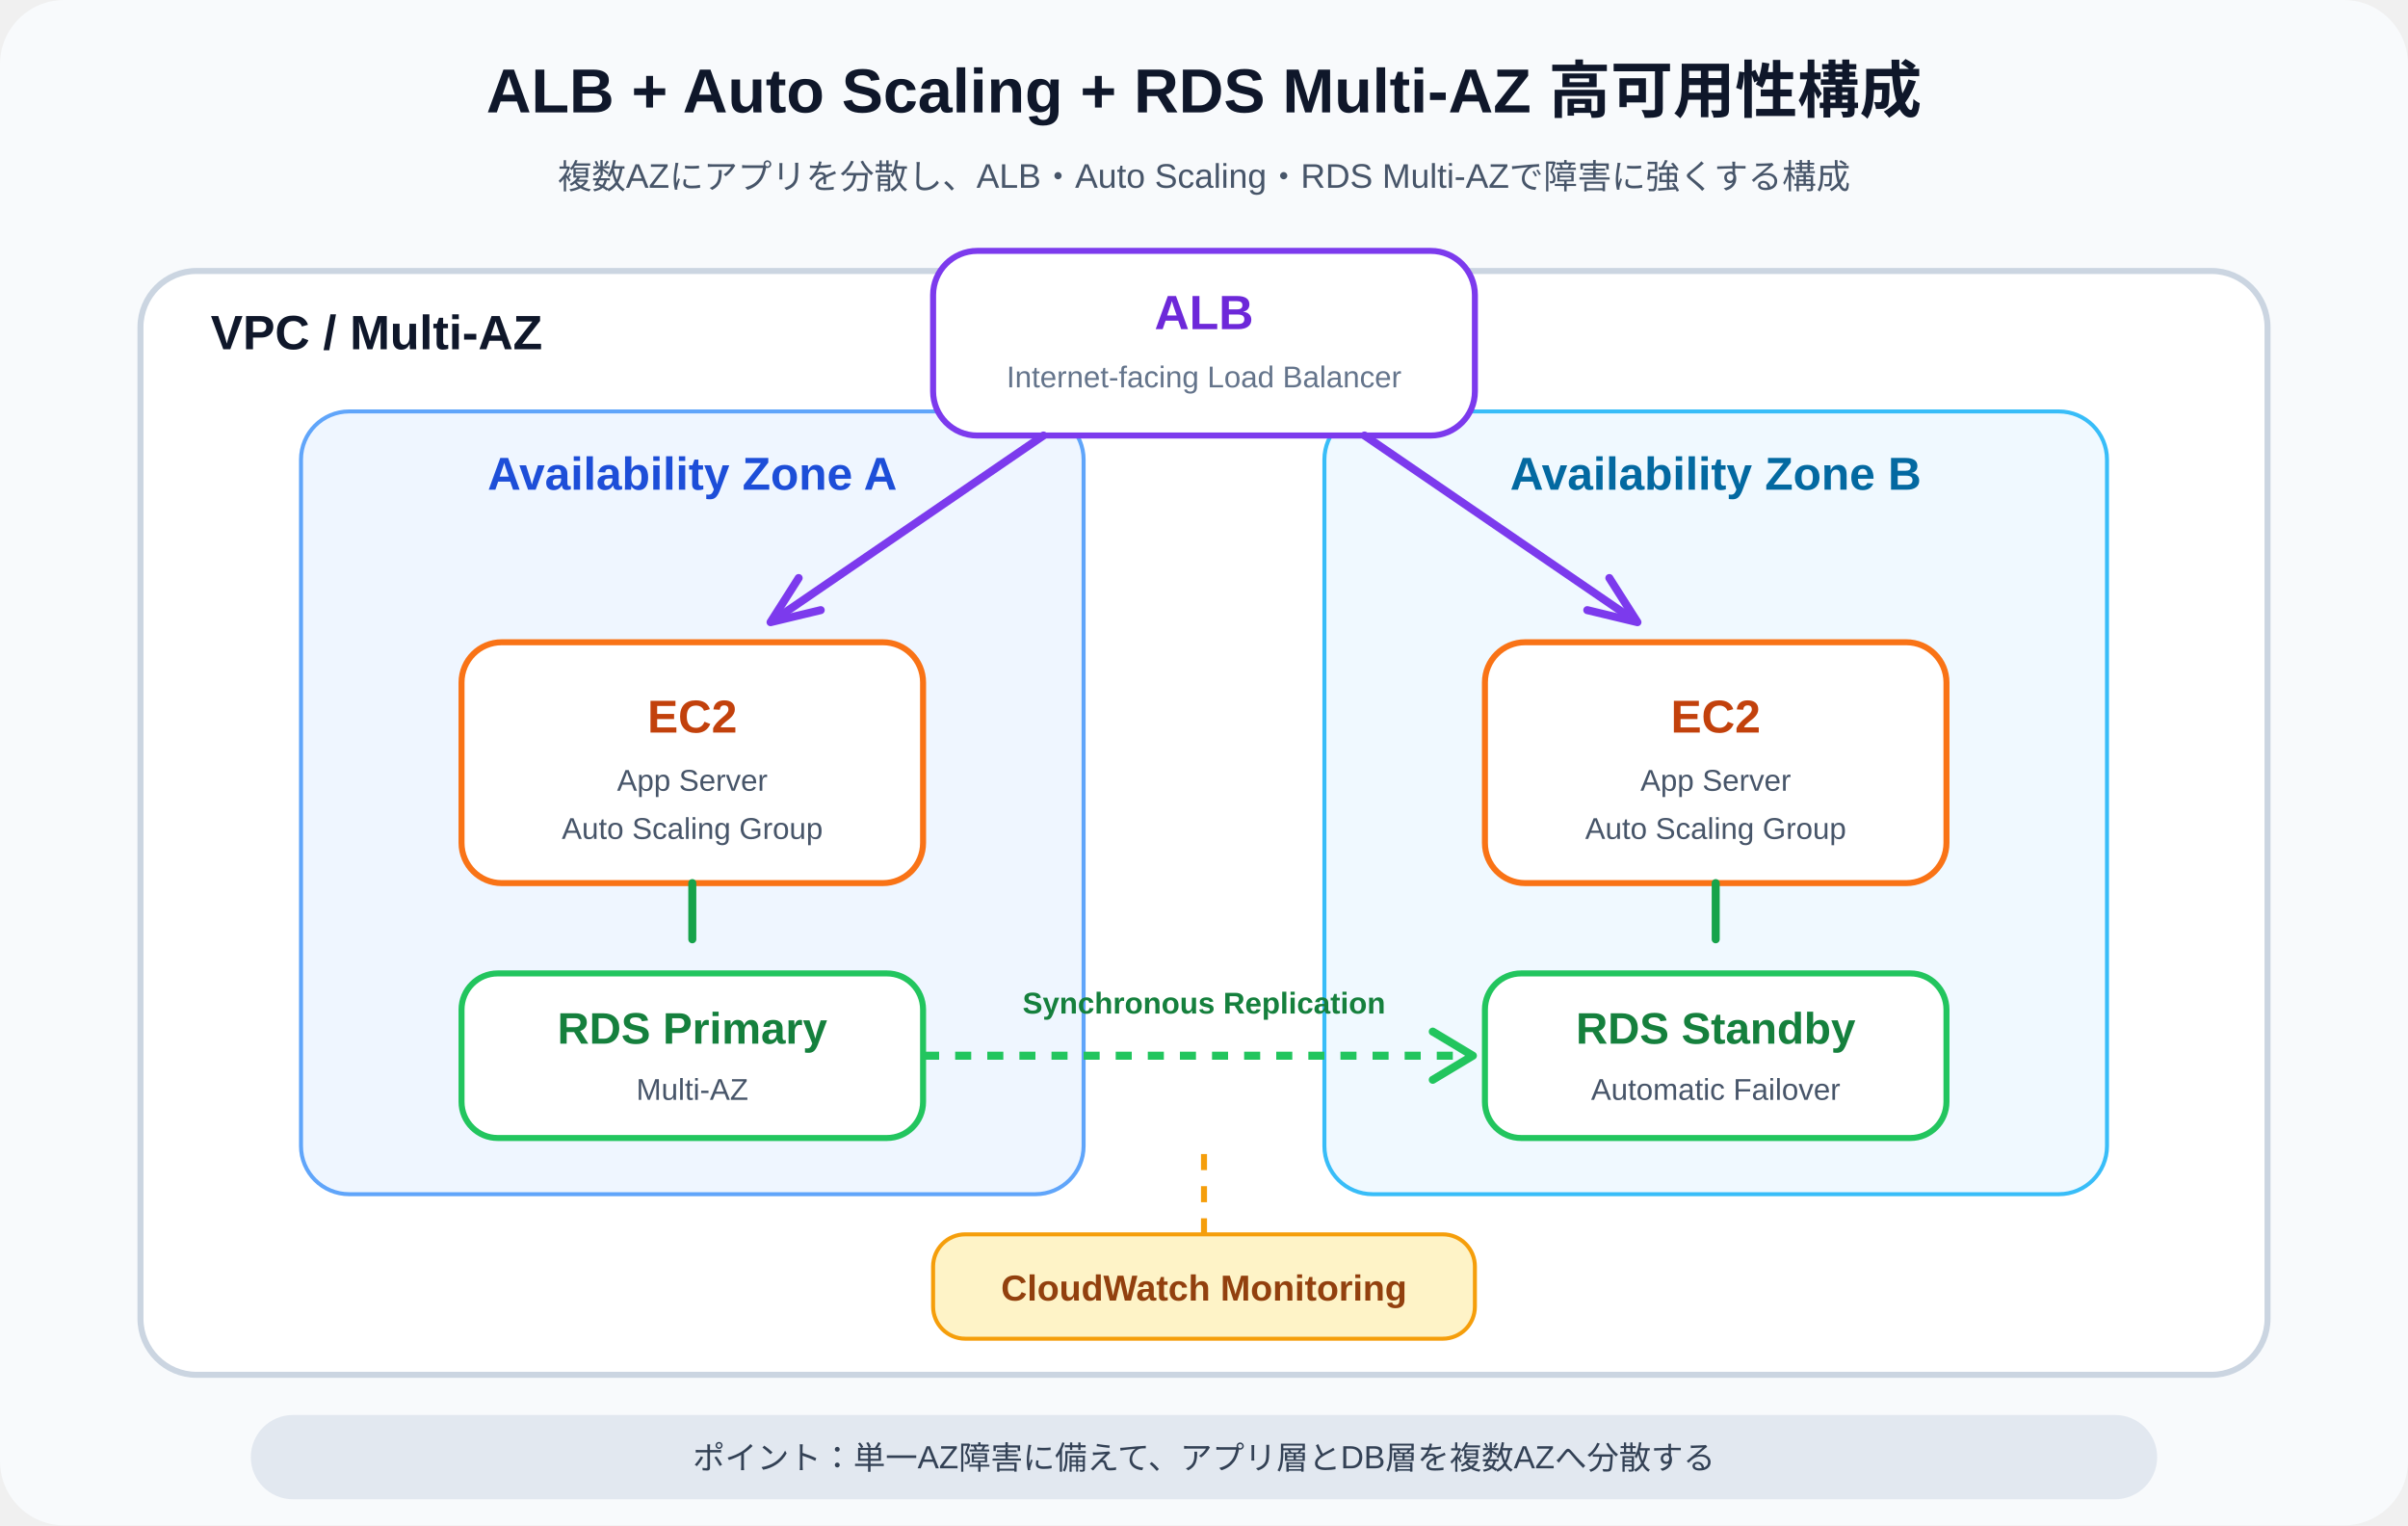
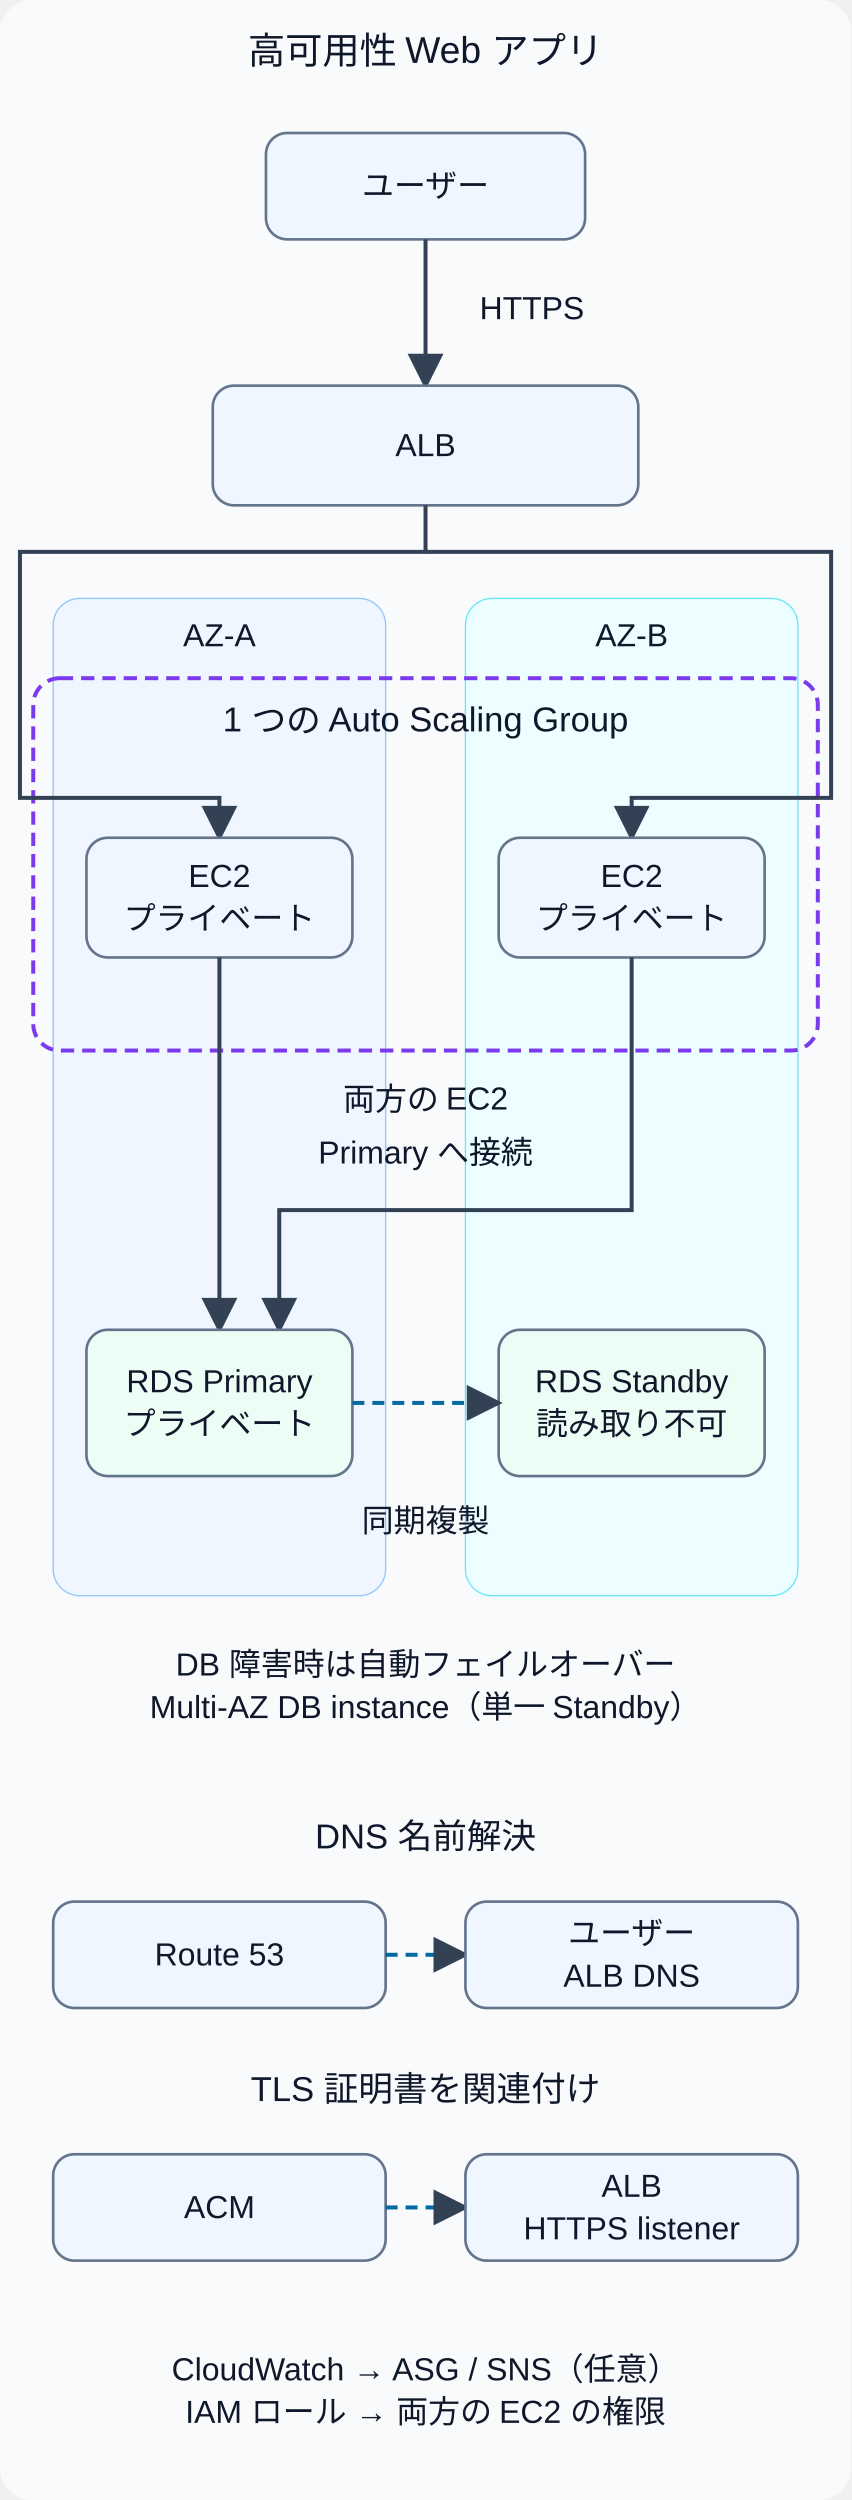
- <svg xmlns="http://www.w3.org/2000/svg" width="1200" height="760" viewBox="0 0 1200 760" fill="none">
-   <rect width="1200" height="760" rx="32" fill="#F8FAFC" />
-   <text x="600" y="56" text-anchor="middle" font-family="Arial, sans-serif" font-size="31" font-weight="700" fill="#0F172A">
-     ALB + Auto Scaling + RDS Multi-AZ 高可用性構成
-   </text>
-   <text x="600" y="94" text-anchor="middle" font-family="Arial, sans-serif" font-size="17" fill="#475569">
-     複数AZにアプリを分散し、ALB・Auto Scaling・RDS Multi-AZで障害に強くする構成
-   </text>
-   <rect x="70" y="135" width="1060" height="550" rx="28" fill="#FFFFFF" stroke="#CBD5E1" stroke-width="3" />
-   <text x="105" y="174" font-family="Arial, sans-serif" font-size="24" font-weight="700" fill="#0F172A">
-     VPC / Multi-AZ
-   </text>
-   <rect x="150" y="205" width="390" height="390" rx="24" fill="#EFF6FF" stroke="#60A5FA" stroke-width="2" />
-   <text x="345" y="244" text-anchor="middle" font-family="Arial, sans-serif" font-size="23" font-weight="700" fill="#1D4ED8">
-     Availability Zone A
-   </text>
-   <rect x="660" y="205" width="390" height="390" rx="24" fill="#F0F9FF" stroke="#38BDF8" stroke-width="2" />
-   <text x="855" y="244" text-anchor="middle" font-family="Arial, sans-serif" font-size="23" font-weight="700" fill="#0369A1">
-     Availability Zone B
-   </text>
-   <rect x="465" y="125" width="270" height="92" rx="22" fill="#FFFFFF" stroke="#7C3AED" stroke-width="3" />
-   <text x="600" y="164" text-anchor="middle" font-family="Arial, sans-serif" font-size="24" font-weight="700" fill="#6D28D9">
-     ALB
-   </text>
-   <text x="600" y="193" text-anchor="middle" font-family="Arial, sans-serif" font-size="15" fill="#64748B">
-     Internet-facing Load Balancer
-   </text>
-   <rect x="230" y="320" width="230" height="120" rx="20" fill="#FFFFFF" stroke="#F97316" stroke-width="3" />
-   <text x="345" y="365" text-anchor="middle" font-family="Arial, sans-serif" font-size="23" font-weight="700" fill="#C2410C">
-     EC2
-   </text>
-   <text x="345" y="394" text-anchor="middle" font-family="Arial, sans-serif" font-size="15" fill="#475569">
-     App Server
-   </text>
-   <text x="345" y="418" text-anchor="middle" font-family="Arial, sans-serif" font-size="15" fill="#475569">
-     Auto Scaling Group
-   </text>
-   <rect x="740" y="320" width="230" height="120" rx="20" fill="#FFFFFF" stroke="#F97316" stroke-width="3" />
-   <text x="855" y="365" text-anchor="middle" font-family="Arial, sans-serif" font-size="23" font-weight="700" fill="#C2410C">
-     EC2
-   </text>
-   <text x="855" y="394" text-anchor="middle" font-family="Arial, sans-serif" font-size="15" fill="#475569">
-     App Server
-   </text>
-   <text x="855" y="418" text-anchor="middle" font-family="Arial, sans-serif" font-size="15" fill="#475569">
-     Auto Scaling Group
-   </text>
-   <rect x="230" y="485" width="230" height="82" rx="18" fill="#FFFFFF" stroke="#22C55E" stroke-width="3" />
-   <text x="345" y="520" text-anchor="middle" font-family="Arial, sans-serif" font-size="22" font-weight="700" fill="#15803D">
-     RDS Primary
-   </text>
-   <text x="345" y="548" text-anchor="middle" font-family="Arial, sans-serif" font-size="15" fill="#475569">
-     Multi-AZ
-   </text>
-   <rect x="740" y="485" width="230" height="82" rx="18" fill="#FFFFFF" stroke="#22C55E" stroke-width="3" />
-   <text x="855" y="520" text-anchor="middle" font-family="Arial, sans-serif" font-size="22" font-weight="700" fill="#15803D">
-     RDS Standby
-   </text>
-   <text x="855" y="548" text-anchor="middle" font-family="Arial, sans-serif" font-size="15" fill="#475569">
-     Automatic Failover
-   </text>
-   <path d="M520 217L390 306" stroke="#7C3AED" stroke-width="4" stroke-linecap="round" />
-   <path d="M680 217L810 306" stroke="#7C3AED" stroke-width="4" stroke-linecap="round" />
-   <path d="M398 288L384 310L409 304" stroke="#7C3AED" stroke-width="4" stroke-linecap="round" stroke-linejoin="round" />
-   <path d="M802 288L816 310L791 304" stroke="#7C3AED" stroke-width="4" stroke-linecap="round" stroke-linejoin="round" />
-   <path d="M345 440V468" stroke="#16A34A" stroke-width="4" stroke-linecap="round" />
-   <path d="M855 440V468" stroke="#16A34A" stroke-width="4" stroke-linecap="round" />
-   <path d="M460 526H724" stroke="#22C55E" stroke-width="4" stroke-dasharray="8 8" />
-   <path d="M714 514L734 526L714 538" stroke="#22C55E" stroke-width="4" stroke-linecap="round" stroke-linejoin="round" />
-   <text x="600" y="505" text-anchor="middle" font-family="Arial, sans-serif" font-size="15" font-weight="700" fill="#15803D">
-     Synchronous Replication
-   </text>
-   <rect x="465" y="615" width="270" height="52" rx="16" fill="#FEF3C7" stroke="#F59E0B" stroke-width="2" />
-   <text x="600" y="648" text-anchor="middle" font-family="Arial, sans-serif" font-size="18" font-weight="700" fill="#92400E">
-     CloudWatch Monitoring
-   </text>
-   <path d="M600 615V568" stroke="#F59E0B" stroke-width="3" stroke-dasharray="8 8" />
-   <rect x="125" y="705" width="950" height="42" rx="21" fill="#E2E8F0" />
-   <text x="600" y="732" text-anchor="middle" font-family="Arial, sans-serif" font-size="16" fill="#334155">
-     ポイント：単一AZ障害に備えて、アプリ層とDB層を複数AZへ分散する
-   </text>
+ <svg xmlns="http://www.w3.org/2000/svg" width="640" height="1880" viewBox="0 0 640 1880" role="img" aria-labelledby="title desc" xml:lang="ja">
+   <defs>
+     <marker id="arrow" markerWidth="9" markerHeight="9" refX="8" refY="4.5" orient="auto">
+       <path d="M0 0 L9 4.5 L0 9 Z" fill="#334155" />
+     </marker>
+   </defs>
+   <rect width="640" height="1880" rx="24" fill="#f8fafc" />
+   <g font-family="Arial, 'Yu Gothic', 'Microsoft JhengHei', sans-serif" fill="#0f172a">
+     <text x="320" y="48" text-anchor="middle" font-size="28">高可用性 Web アプリ</text>
+     <g id="user">
+       <rect x="200" y="100" width="240" height="80" rx="16" fill="#eff6ff" stroke="#64748b" stroke-width="2" />
+       <text x="320" y="148" text-anchor="middle" font-size="24">ユーザー</text>
+     </g>
+     <path d="M320 180 V290" fill="none" stroke="#334155" stroke-width="3" marker-end="url(#arrow)" />
+     <text x="400" y="240" text-anchor="middle" font-size="24">HTTPS</text>
+     <g id="alb">
+       <rect x="160" y="290" width="320" height="90" rx="16" fill="#eff6ff" stroke="#64748b" stroke-width="2" />
+       <text x="320" y="343" text-anchor="middle" font-size="24">ALB</text>
+     </g>
+     <rect x="40" y="450" width="250" height="750" rx="20" fill="#eff6ff" stroke="#93c5fd" />
+     <rect x="350" y="450" width="250" height="750" rx="20" fill="#ecfeff" stroke="#67e8f9" />
+     <text x="165" y="486" text-anchor="middle" font-size="24">AZ-A</text>
+     <text x="475" y="486" text-anchor="middle" font-size="24">AZ-B</text>
+     <rect x="25" y="510" width="590" height="280" rx="20" fill="none" stroke="#7c3aed" stroke-width="3" stroke-dasharray="10 6" />
+     <text x="320" y="550" text-anchor="middle" font-size="26">1 つの Auto Scaling Group</text>
+     <path d="M320 380 V415 H15 V600 H165 V630" fill="none" stroke="#334155" stroke-width="3" marker-end="url(#arrow)" />
+     <path d="M320 415 H625 V600 H475 V630" fill="none" stroke="#334155" stroke-width="3" marker-end="url(#arrow)" />
+     <g id="ec2-a">
+       <rect x="65" y="630" width="200" height="90" rx="16" fill="#eff6ff" stroke="#64748b" stroke-width="2" />
+       <text x="165" y="667" text-anchor="middle" font-size="24">EC2</text>
+       <text x="165" y="699" text-anchor="middle" font-size="24">プライベート</text>
+     </g>
+     <g id="ec2-b">
+       <rect x="375" y="630" width="200" height="90" rx="16" fill="#eff6ff" stroke="#64748b" stroke-width="2" />
+       <text x="475" y="667" text-anchor="middle" font-size="24">EC2</text>
+       <text x="475" y="699" text-anchor="middle" font-size="24">プライベート</text>
+     </g>
+     <path d="M165 720 V1000" fill="none" stroke="#334155" stroke-width="3" marker-end="url(#arrow)" />
+     <path d="M475 720 V910 H210 V1000" fill="none" stroke="#334155" stroke-width="3" marker-end="url(#arrow)" />
+     <text x="320" y="835" text-anchor="middle" font-size="24">両方の EC2</text>
+     <text x="320" y="875" text-anchor="middle" font-size="24">Primary へ接続</text>
+     <g id="primary">
+       <rect x="65" y="1000" width="200" height="110" rx="16" fill="#ecfdf5" stroke="#64748b" stroke-width="2" />
+       <text x="165" y="1047" text-anchor="middle" font-size="24">RDS Primary</text>
+       <text x="165" y="1079" text-anchor="middle" font-size="24">プライベート</text>
+     </g>
+     <g id="standby">
+       <rect x="375" y="1000" width="200" height="110" rx="16" fill="#ecfdf5" stroke="#64748b" stroke-width="2" />
+       <text x="475" y="1047" text-anchor="middle" font-size="24">RDS Standby</text>
+       <text x="475" y="1079" text-anchor="middle" font-size="24">読み取り不可</text>
+     </g>
+     <path d="M265 1055 H375" fill="none" stroke="#0369a1" stroke-width="3" stroke-dasharray="9 6" marker-end="url(#arrow)" />
+     <text x="320" y="1152" text-anchor="middle" font-size="24">同期複製</text>
+     <text x="320" y="1260" text-anchor="middle" font-size="24">DB 障害時は自動フェイルオーバー</text>
+     <text x="320" y="1292" text-anchor="middle" font-size="24">Multi-AZ DB instance（単一 Standby）</text>
+     <text x="320" y="1390" text-anchor="middle" font-size="26">DNS 名前解決</text>
+     <g id="dns">
+       <rect x="40" y="1430" width="250" height="80" rx="16" fill="#eff6ff" stroke="#64748b" stroke-width="2" />
+       <text x="165" y="1478" text-anchor="middle" font-size="24">Route 53</text>
+     </g>
+     <path d="M290 1470 H350" fill="none" stroke="#0369a1" stroke-width="3" stroke-dasharray="9 6" marker-end="url(#arrow)" />
+     <g id="dns-answer">
+       <rect x="350" y="1430" width="250" height="80" rx="16" fill="#eff6ff" stroke="#64748b" stroke-width="2" />
+       <text x="475" y="1462" text-anchor="middle" font-size="24">ユーザー</text>
+       <text x="475" y="1494" text-anchor="middle" font-size="24">ALB DNS</text>
+     </g>
+     <text x="320" y="1580" text-anchor="middle" font-size="26">TLS 証明書を関連付け</text>
+     <g id="acm">
+       <rect x="40" y="1620" width="250" height="80" rx="16" fill="#eff6ff" stroke="#64748b" stroke-width="2" />
+       <text x="165" y="1668" text-anchor="middle" font-size="24">ACM</text>
+     </g>
+     <path d="M290 1660 H350" fill="none" stroke="#0369a1" stroke-width="3" stroke-dasharray="9 6" marker-end="url(#arrow)" />
+     <g id="tls-listener">
+       <rect x="350" y="1620" width="250" height="80" rx="16" fill="#eff6ff" stroke="#64748b" stroke-width="2" />
+       <text x="475" y="1652" text-anchor="middle" font-size="24">ALB</text>
+       <text x="475" y="1684" text-anchor="middle" font-size="24">HTTPS listener</text>
+     </g>
+     <text x="320" y="1790" text-anchor="middle" font-size="24">CloudWatch → ASG / SNS（任意）</text>
+     <text x="320" y="1822" text-anchor="middle" font-size="24">IAM ロール → 両方の EC2 の権限</text>
+   </g>
</svg>
